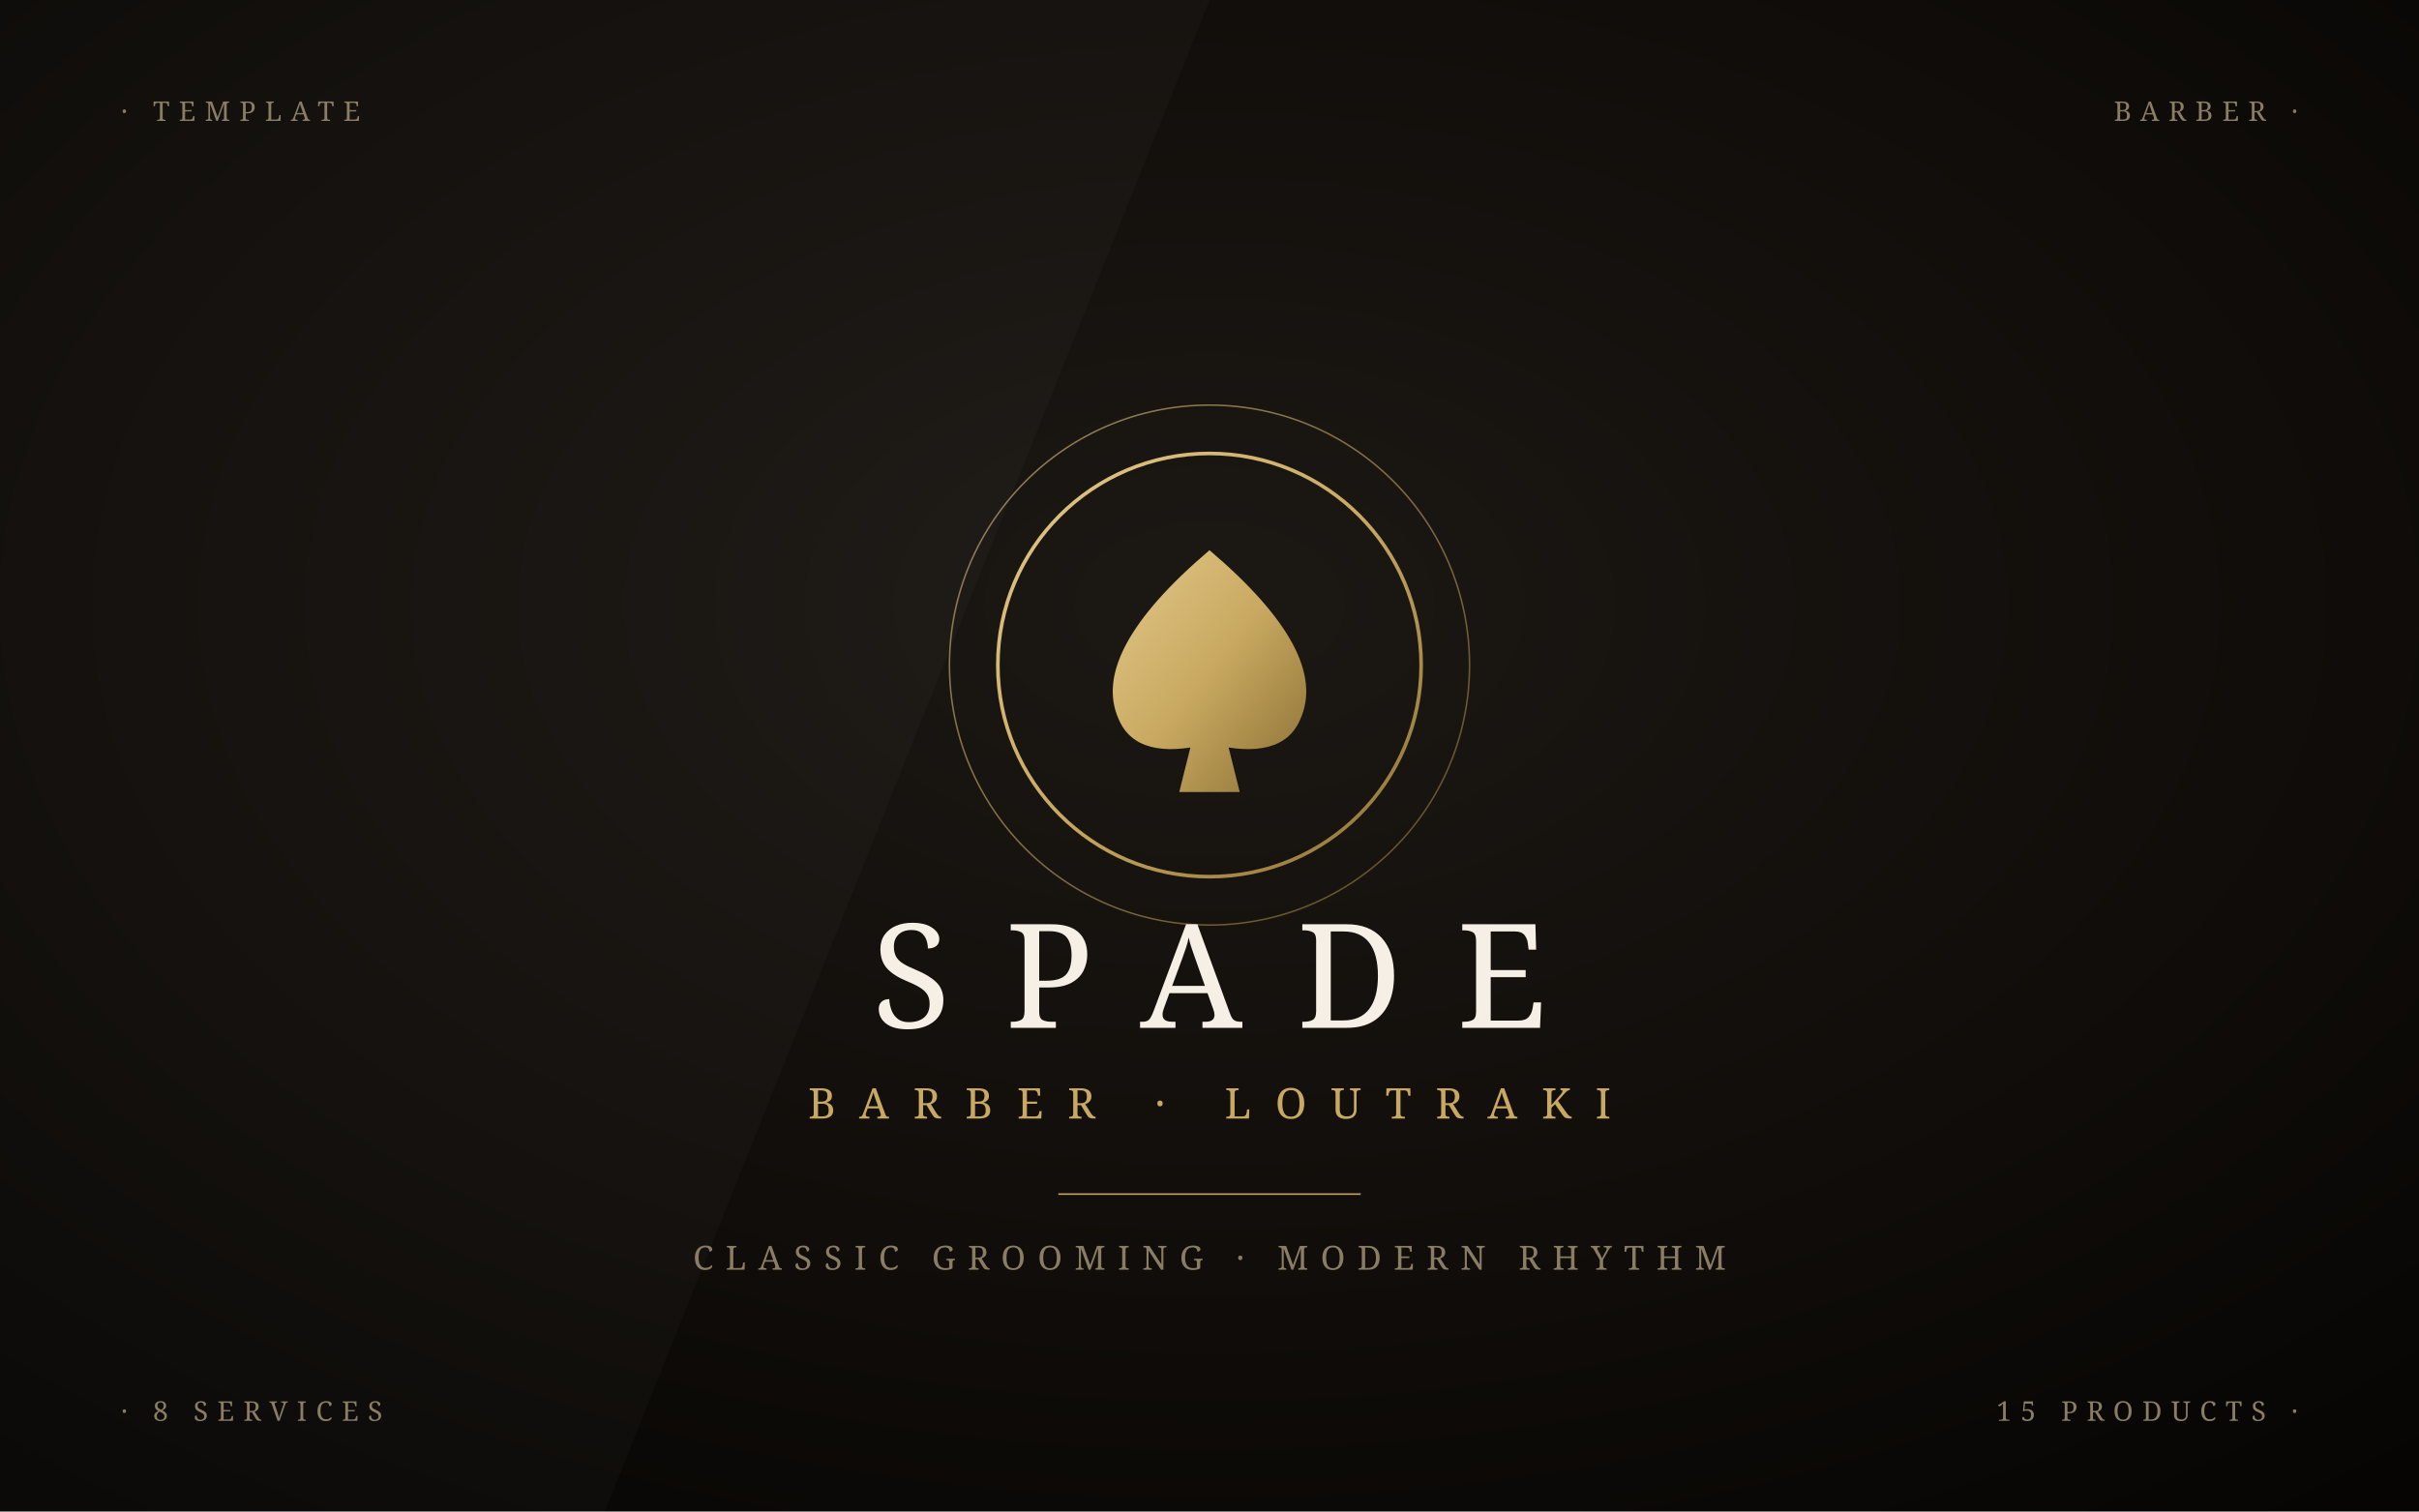
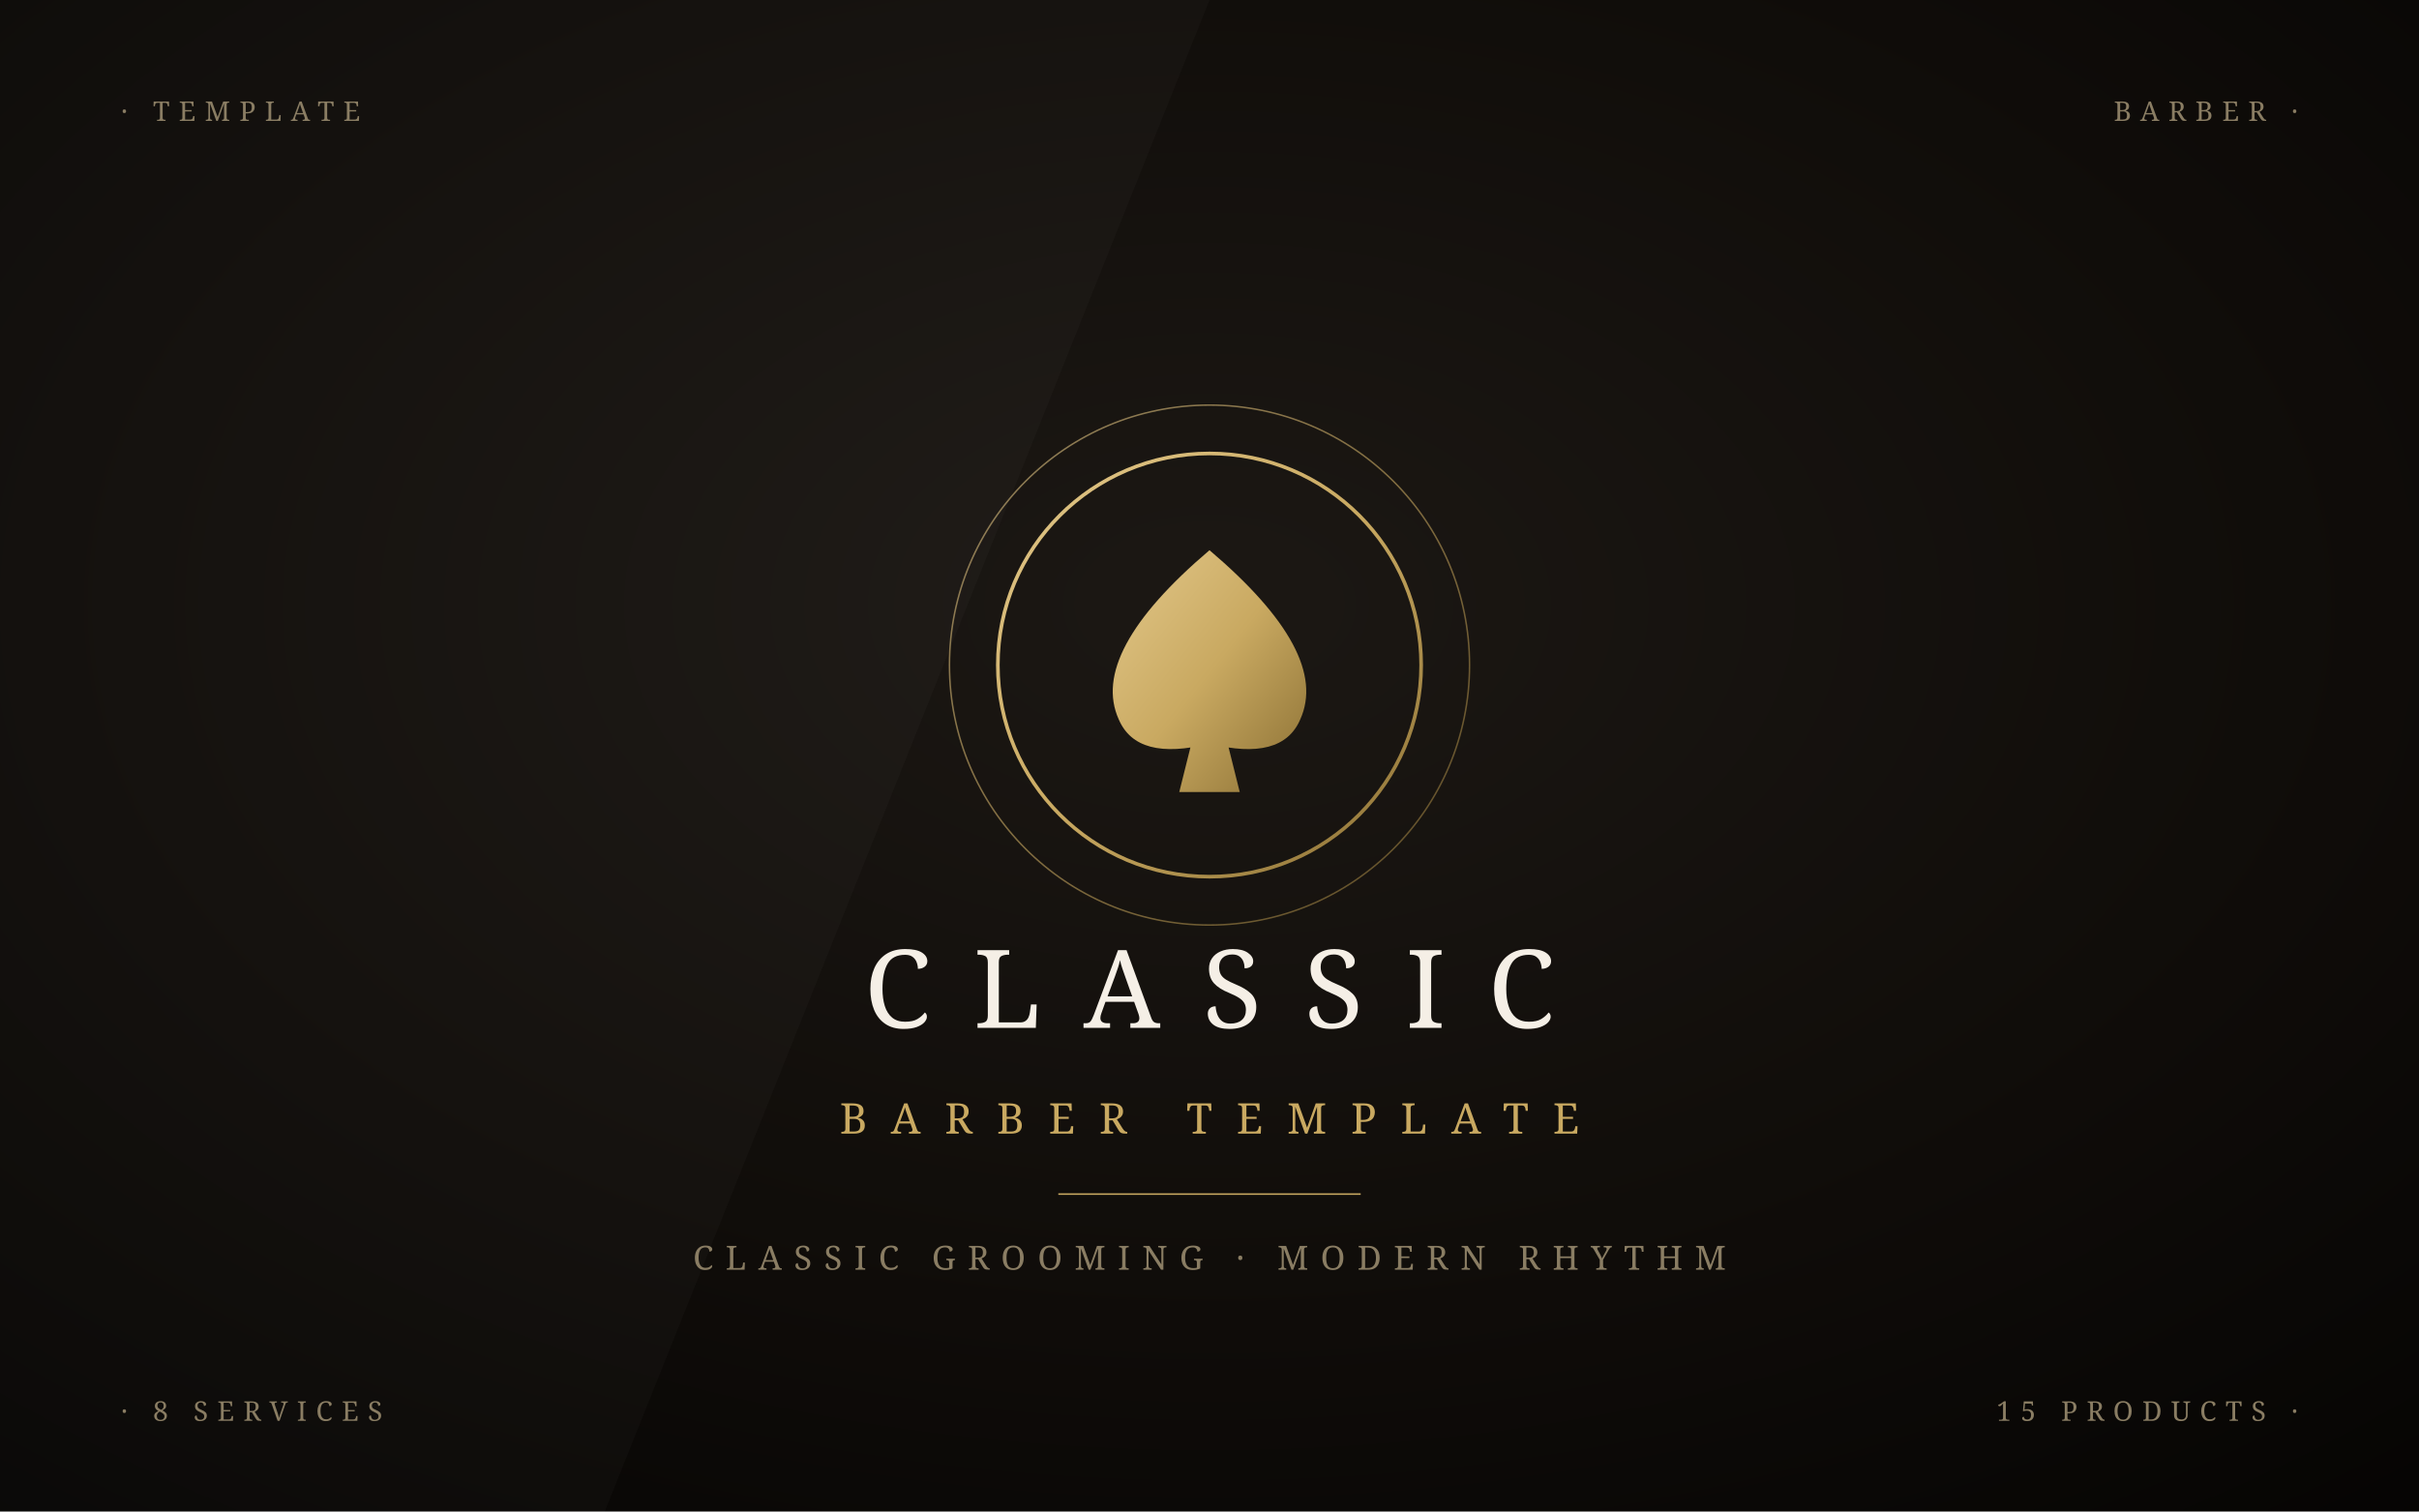
<svg xmlns="http://www.w3.org/2000/svg" viewBox="0 0 800 500" width="800" height="500">
  <defs>
    <radialGradient id="bg" cx="50%" cy="40%" r="80%">
      <stop offset="0%" stop-color="#1c1814" />
      <stop offset="60%" stop-color="#0f0c09" />
      <stop offset="100%" stop-color="#050403" />
    </radialGradient>
    <linearGradient id="gold" x1="0" y1="0" x2="1" y2="1">
      <stop offset="0%" stop-color="#e3c88a" />
      <stop offset="50%" stop-color="#c9a961" />
      <stop offset="100%" stop-color="#8a6f33" />
    </linearGradient>
  </defs>
  <rect width="800" height="500" fill="url(#bg)" />
  <polygon points="0,0 400,0 200,500 0,500" fill="#fff" opacity="0.02" />
  <g transform="translate(400 220)">
    <circle r="70" fill="none" stroke="url(#gold)" stroke-width="1.2" />
    <circle r="86" fill="none" stroke="url(#gold)" stroke-width="0.5" opacity="0.6" />
    <path d="M0 -38 Q-40 -4 -30 18 Q-24 32 0 26 Q24 32 30 18 Q40 -4 0 -38 Z M-6 26 L-10 42 L10 42 L6 26 Z" fill="url(#gold)" />
  </g>
-   <text x="400" y="340" text-anchor="middle" font-family="Georgia, serif" font-size="48" fill="#f5efe6" letter-spacing="18">SPADE</text>
-   <text x="400" y="370" text-anchor="middle" font-family="Georgia, serif" font-size="14" fill="#c9a961" letter-spacing="8">BARBER · LOUTRAKI</text>
+   <text x="400" y="340" text-anchor="middle" font-family="Georgia, serif" font-size="36" fill="#f5efe6" letter-spacing="14">CLASSIC</text>
+   <text x="400" y="375" text-anchor="middle" font-family="Georgia, serif" font-size="14" fill="#c9a961" letter-spacing="8">BARBER TEMPLATE</text>
  <line x1="350" y1="395" x2="450" y2="395" stroke="#c9a961" stroke-width="0.5" />
  <text x="400" y="420" text-anchor="middle" font-family="Georgia, serif" font-size="11" fill="#8a7d63" letter-spacing="4">CLASSIC GROOMING · MODERN RHYTHM</text>
  <g font-family="Georgia, serif" font-size="9" fill="#8a7d63" letter-spacing="3">
    <text x="40" y="40">· TEMPLATE</text>
    <text x="760" y="40" text-anchor="end">BARBER ·</text>
    <text x="40" y="470">· 8 SERVICES</text>
    <text x="760" y="470" text-anchor="end">15 PRODUCTS ·</text>
  </g>
</svg>
